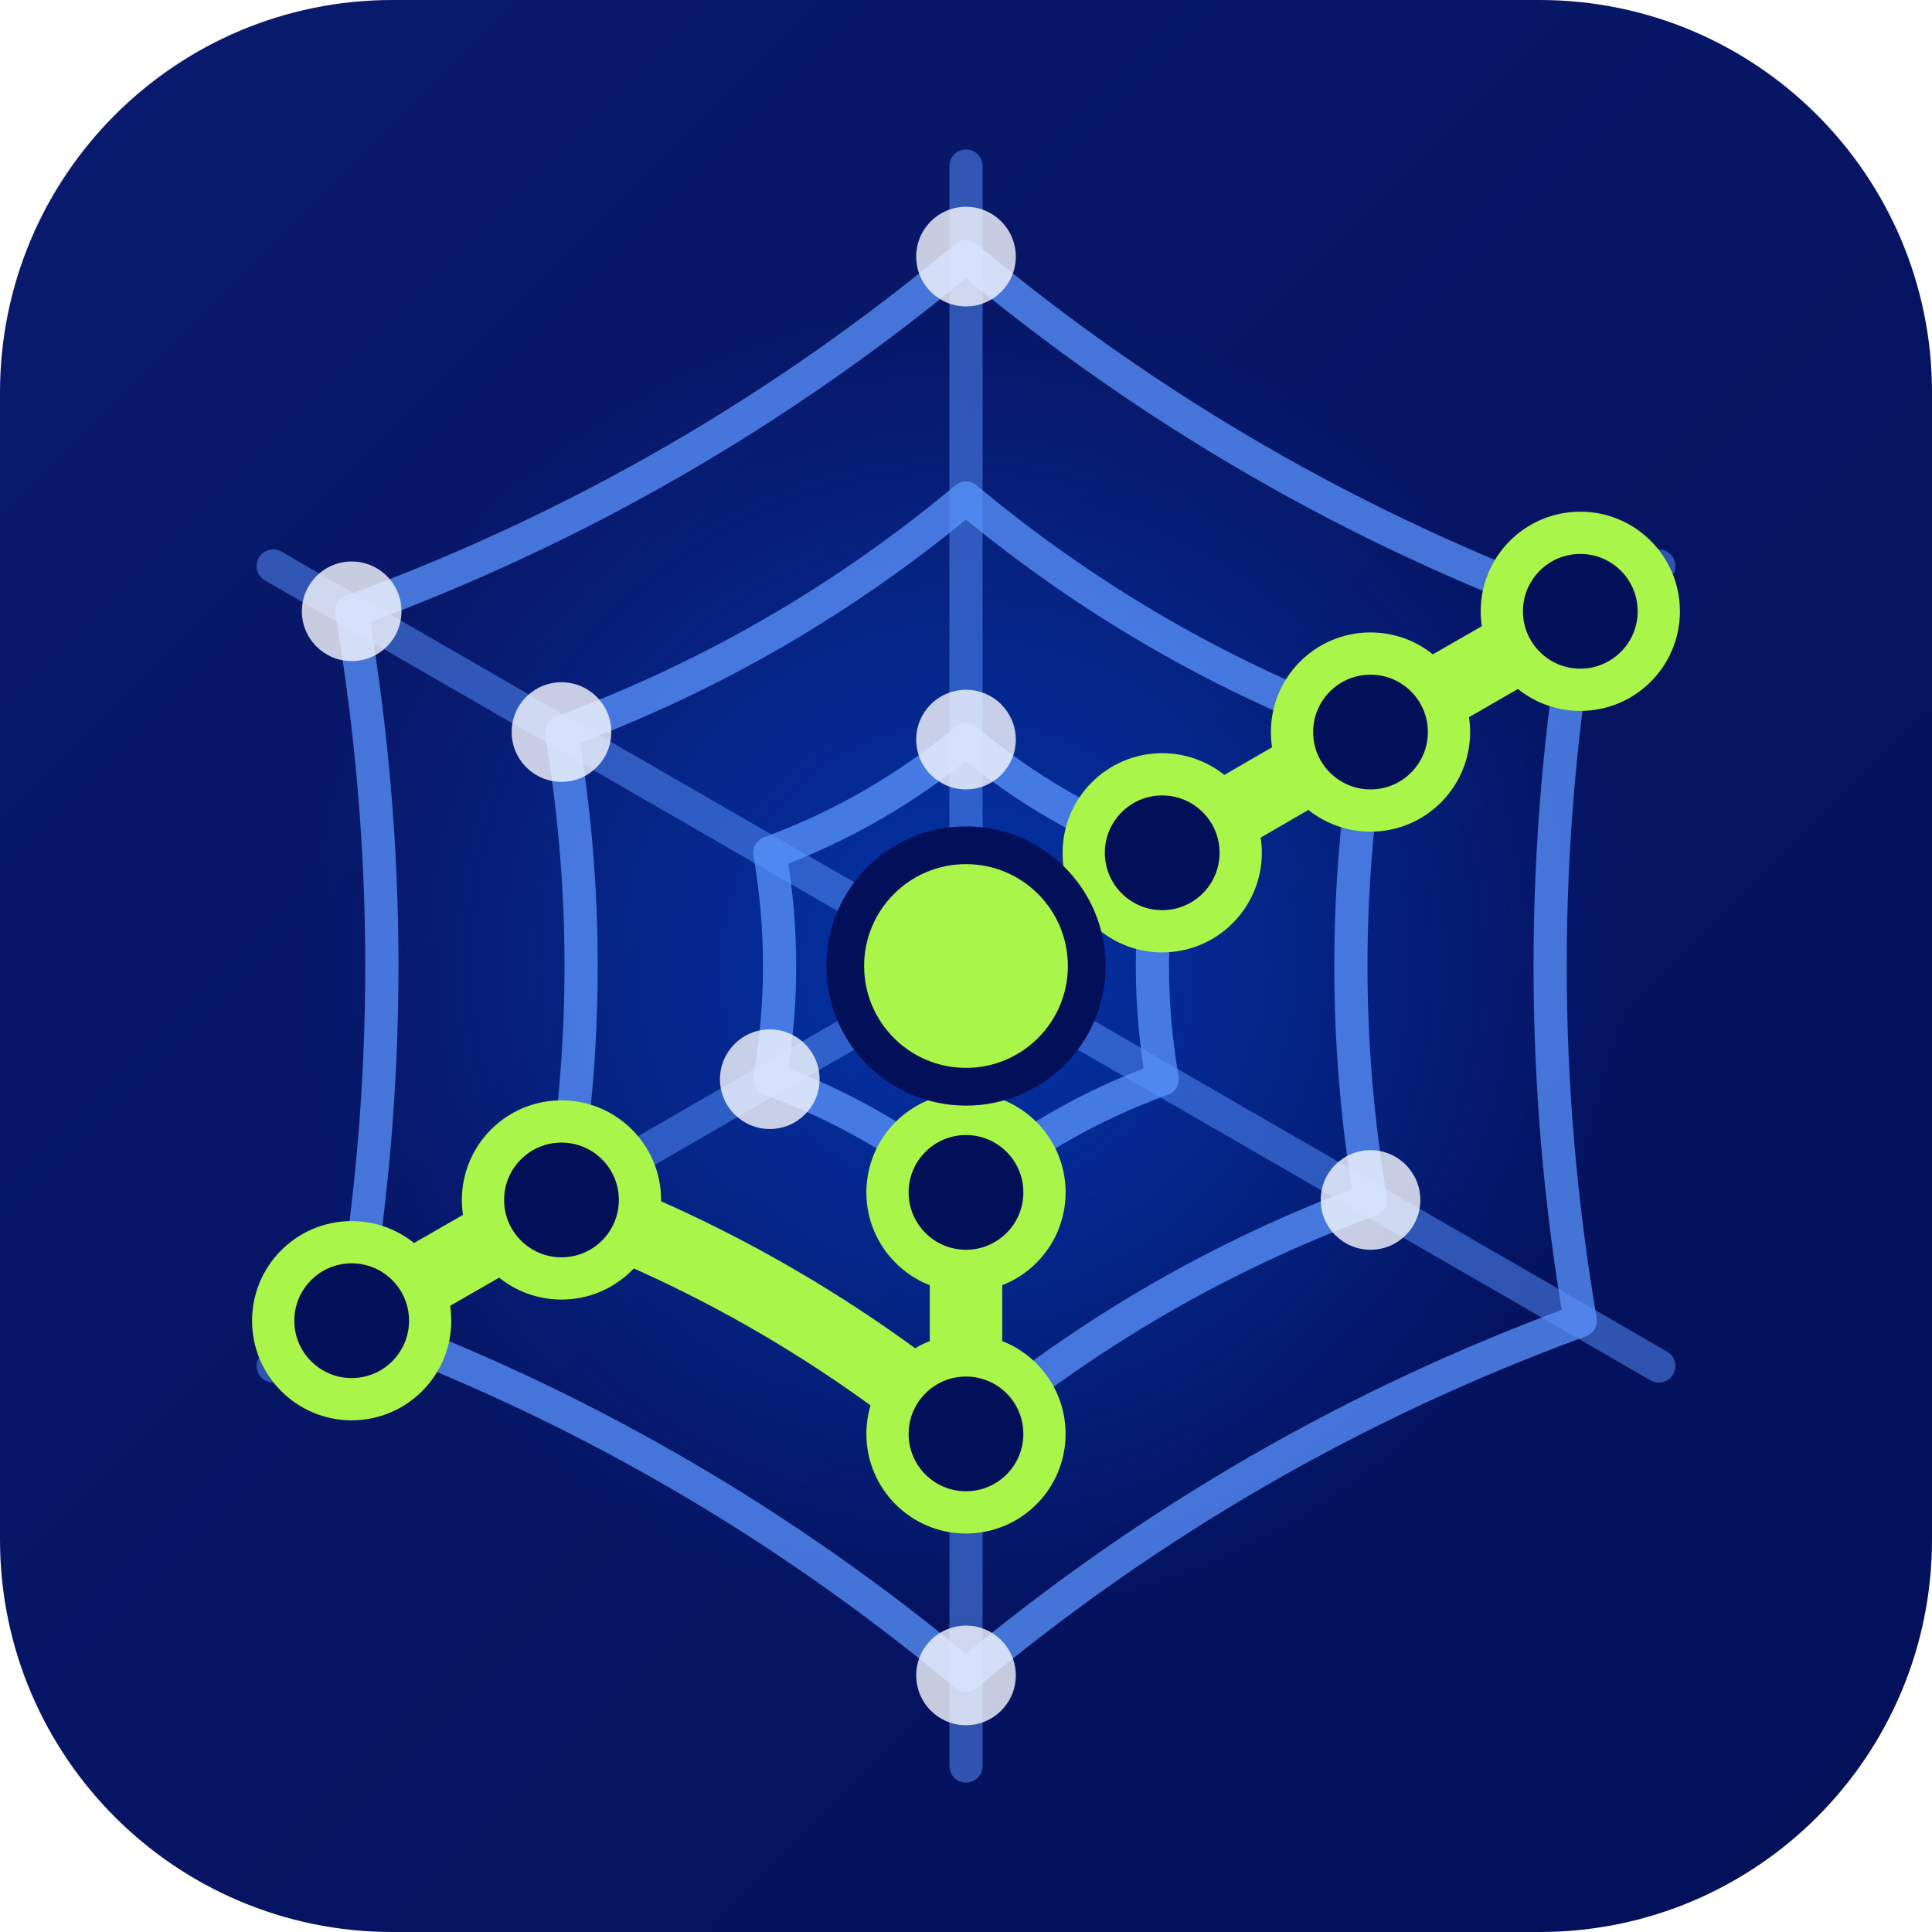
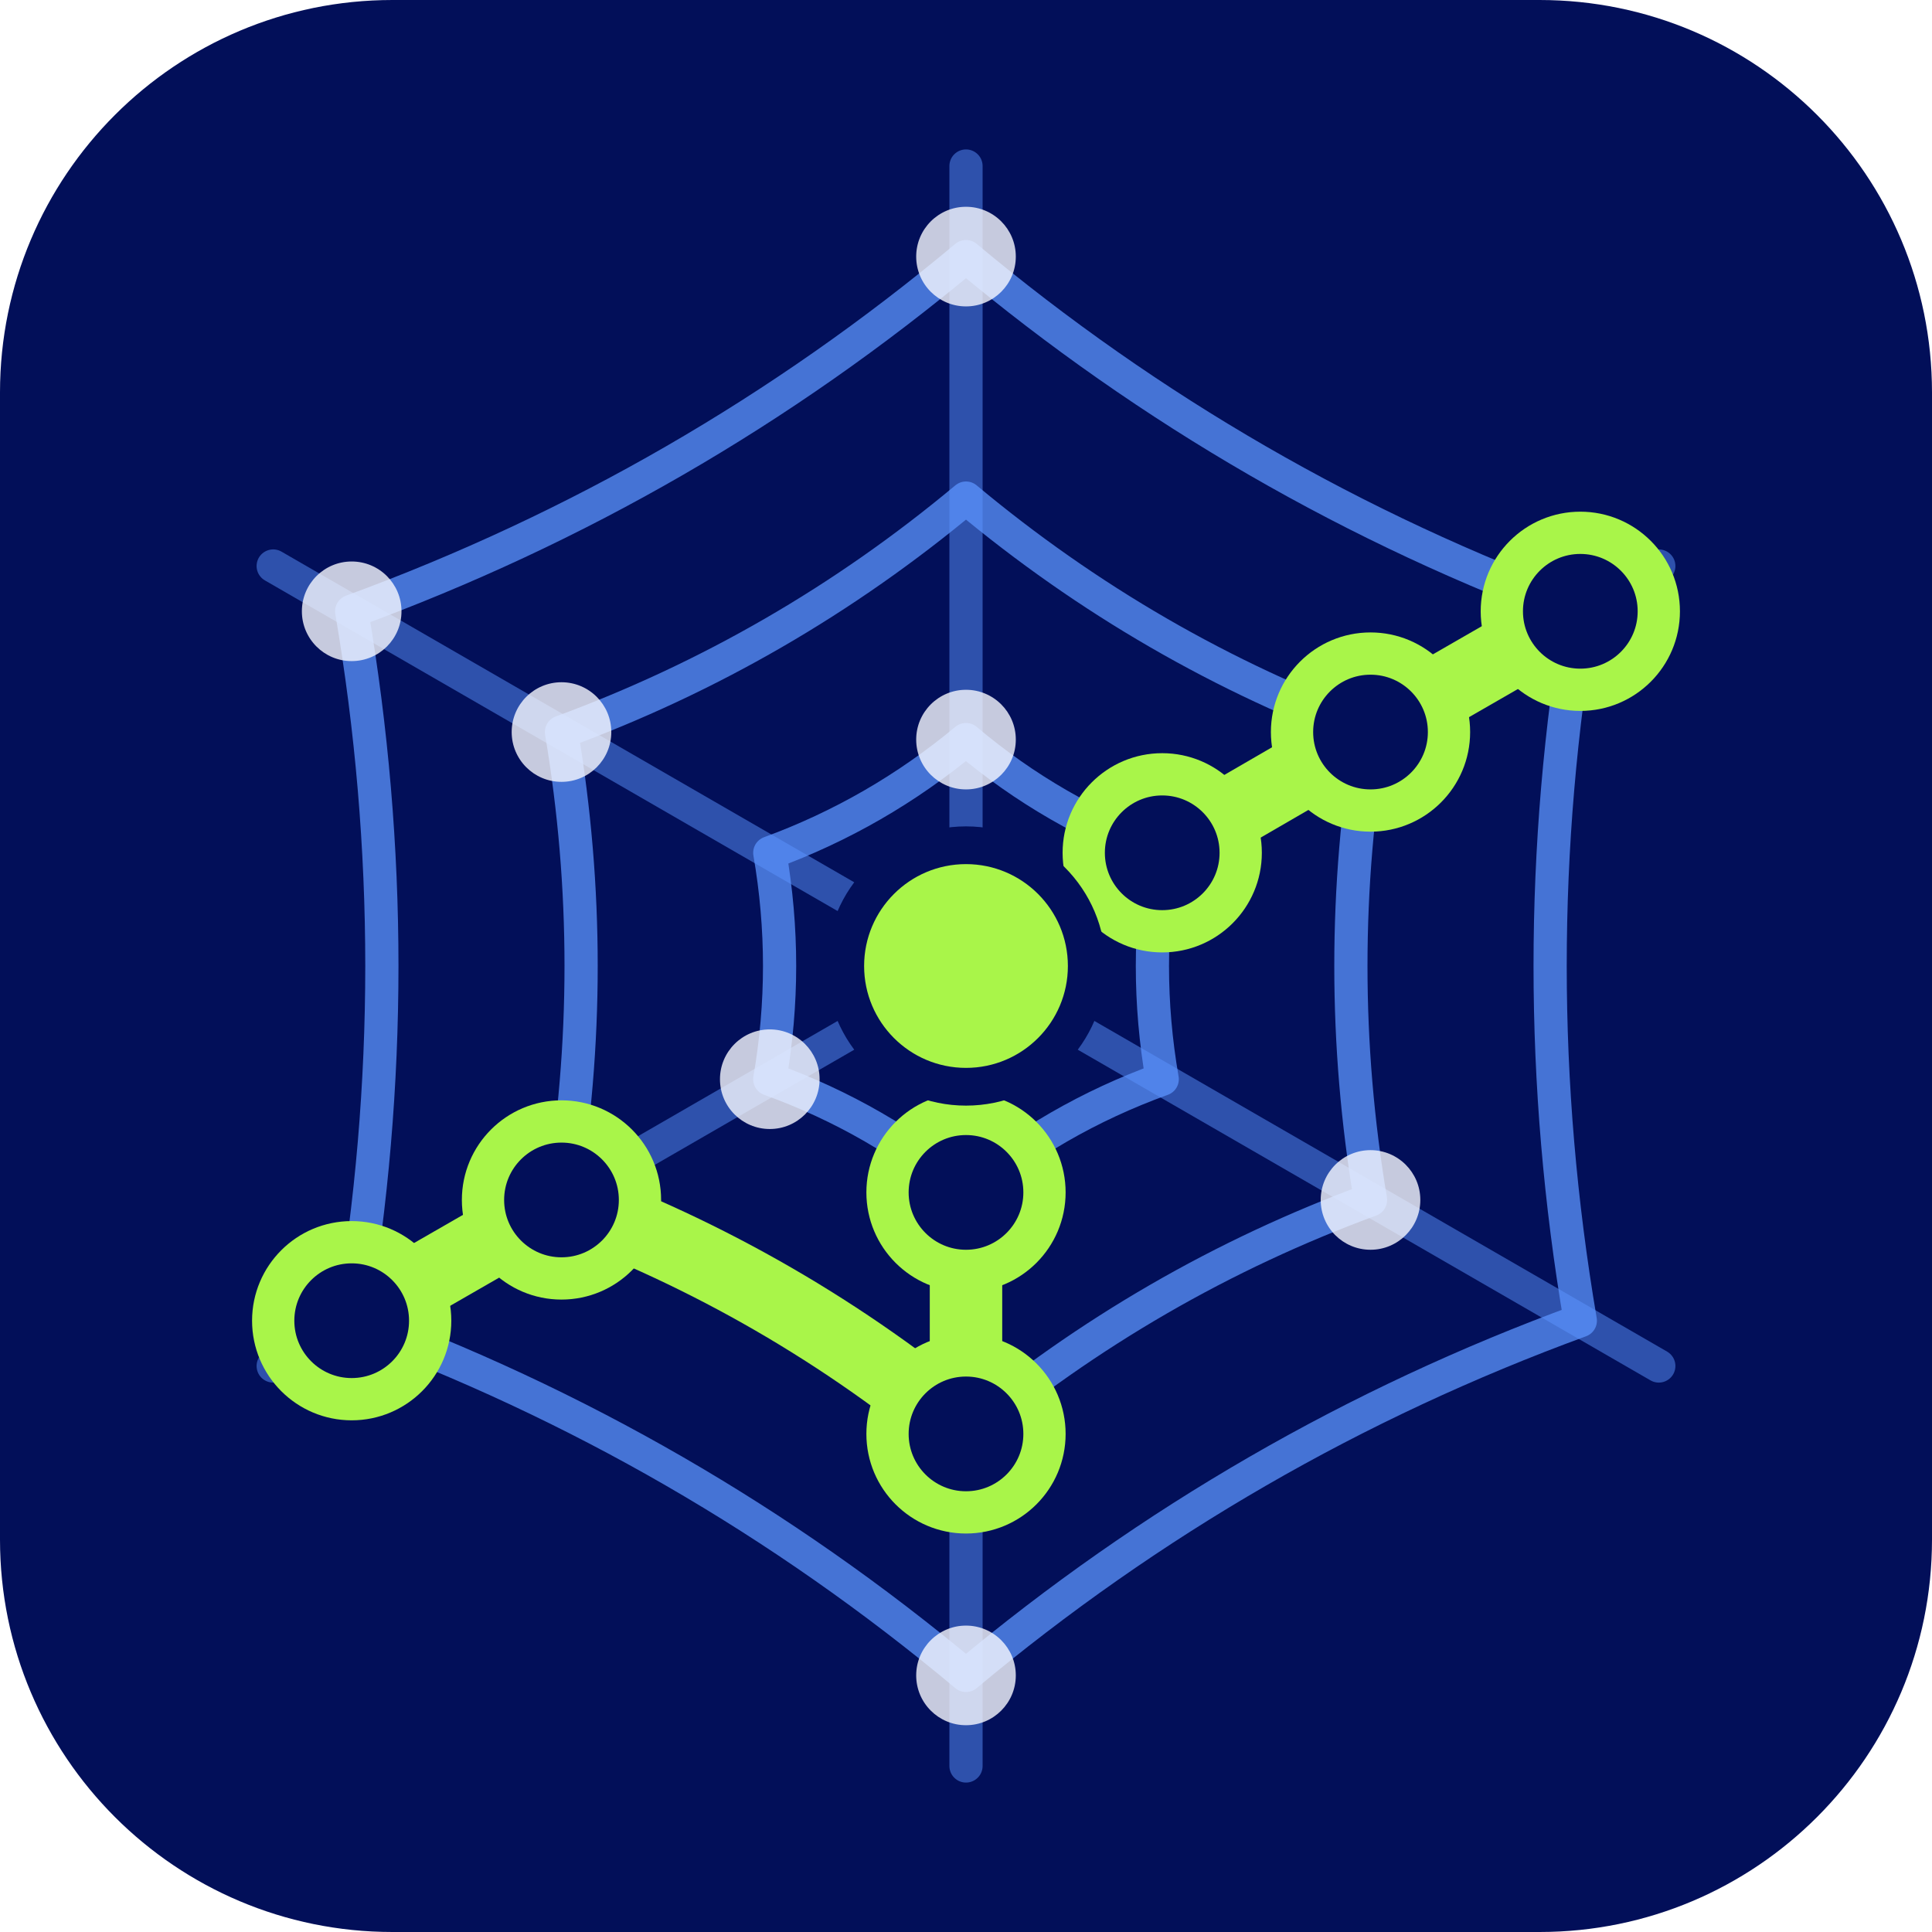
<svg xmlns="http://www.w3.org/2000/svg" viewBox="0 0 128 128" role="img" aria-label="teia">
-   <defs>
-     <linearGradient id="m-tile" x1="0" y1="0" x2="1" y2="1">
-       <stop offset="0" stop-color="#0a1a6e" />
-       <stop offset="1" stop-color="#020f59" />
-     </linearGradient>
-     <radialGradient id="m-glow" cx=".5" cy=".5" r=".5">
-       <stop offset="0" stop-color="#005aff" stop-opacity=".45" />
-       <stop offset="1" stop-color="#005aff" stop-opacity="0" />
-     </radialGradient>
-   </defs>
-   <rect width="128" height="128" rx="26" fill="url(#m-tile)" />
-   <circle cx="64" cy="64" r="44" fill="url(#m-glow)" />
+   <rect width="128" height="128" rx="26" fill="#020f59" />
  <g fill="none" stroke-linecap="round" stroke-linejoin="round">
    <path d="M64 64 L64.0 11.0 M64 64 L109.9 37.5 M64 64 L109.9 90.5 M64 64 L64.0 117.0 M64 64 L18.1 90.5 M64 64 L18.1 37.5" stroke="#5b94ff" stroke-opacity=".5" stroke-width="2.2" />
    <path d="M64.0 49.0 Q69.8 53.9 77.0 56.5 M77.0 56.5 Q75.7 64.0 77.0 71.5 M77.0 71.5 Q69.8 74.1 64.0 79.0 M64.0 79.0 Q58.2 74.1 51.0 71.5 M51.0 71.5 Q52.3 64.0 51.0 56.5 M51.0 56.5 Q58.1 53.9 64.0 49.0 M64.0 33.0 Q76.1 43.1 90.8 48.5 M90.8 48.5 Q88.2 64.0 90.8 79.5 M90.8 79.5 Q76.1 84.9 64.0 95.0 M64.0 95.0 Q51.9 84.9 37.2 79.5 M37.2 79.5 Q39.8 64.0 37.2 48.5 M37.2 48.5 Q51.9 43.1 64.0 33.0 M64.0 17.0 Q82.3 32.3 104.7 40.5 M104.7 40.5 Q100.7 64.0 104.7 87.5 M104.7 87.5 Q82.3 95.7 64.0 111.0 M64.0 111.0 Q45.7 95.7 23.3 87.5 M23.3 87.5 Q27.3 64.0 23.3 40.5 M23.3 40.5 Q45.7 32.3 64.0 17.0" stroke="#5b94ff" stroke-opacity=".75" stroke-width="2.2" />
    <path d="M23.3 87.5 L37.2 79.5 Q51.9 84.9 64.0 95.0 L64.0 79.0 L64 64 L77.0 56.5 L90.8 48.5 L104.7 40.5" stroke="#a9f549" stroke-width="4.8" />
  </g>
  <circle cx="64.0" cy="17.0" r="3.3" fill="#f7f8ff" fill-opacity=".8" />
  <circle cx="64.0" cy="111.0" r="3.3" fill="#f7f8ff" fill-opacity=".8" />
  <circle cx="23.3" cy="40.5" r="3.3" fill="#f7f8ff" fill-opacity=".8" />
  <circle cx="37.2" cy="48.5" r="3.3" fill="#f7f8ff" fill-opacity=".8" />
  <circle cx="90.8" cy="79.5" r="3.3" fill="#f7f8ff" fill-opacity=".8" />
  <circle cx="64.0" cy="49.0" r="3.3" fill="#f7f8ff" fill-opacity=".8" />
  <circle cx="51.0" cy="71.5" r="3.3" fill="#f7f8ff" fill-opacity=".8" />
  <circle cx="23.3" cy="87.5" r="5.2" fill="#020f59" stroke="#a9f549" stroke-width="2.8" />
  <circle cx="37.2" cy="79.5" r="5.2" fill="#020f59" stroke="#a9f549" stroke-width="2.8" />
  <circle cx="64.0" cy="95.0" r="5.2" fill="#020f59" stroke="#a9f549" stroke-width="2.8" />
  <circle cx="64.0" cy="79.0" r="5.2" fill="#020f59" stroke="#a9f549" stroke-width="2.8" />
  <circle cx="77.0" cy="56.5" r="5.2" fill="#020f59" stroke="#a9f549" stroke-width="2.8" />
  <circle cx="90.8" cy="48.5" r="5.2" fill="#020f59" stroke="#a9f549" stroke-width="2.8" />
  <circle cx="104.7" cy="40.5" r="5.2" fill="#020f59" stroke="#a9f549" stroke-width="2.8" />
  <circle cx="64" cy="64" r="8" fill="#a9f549" stroke="#020f59" stroke-width="2.5" />
</svg>
